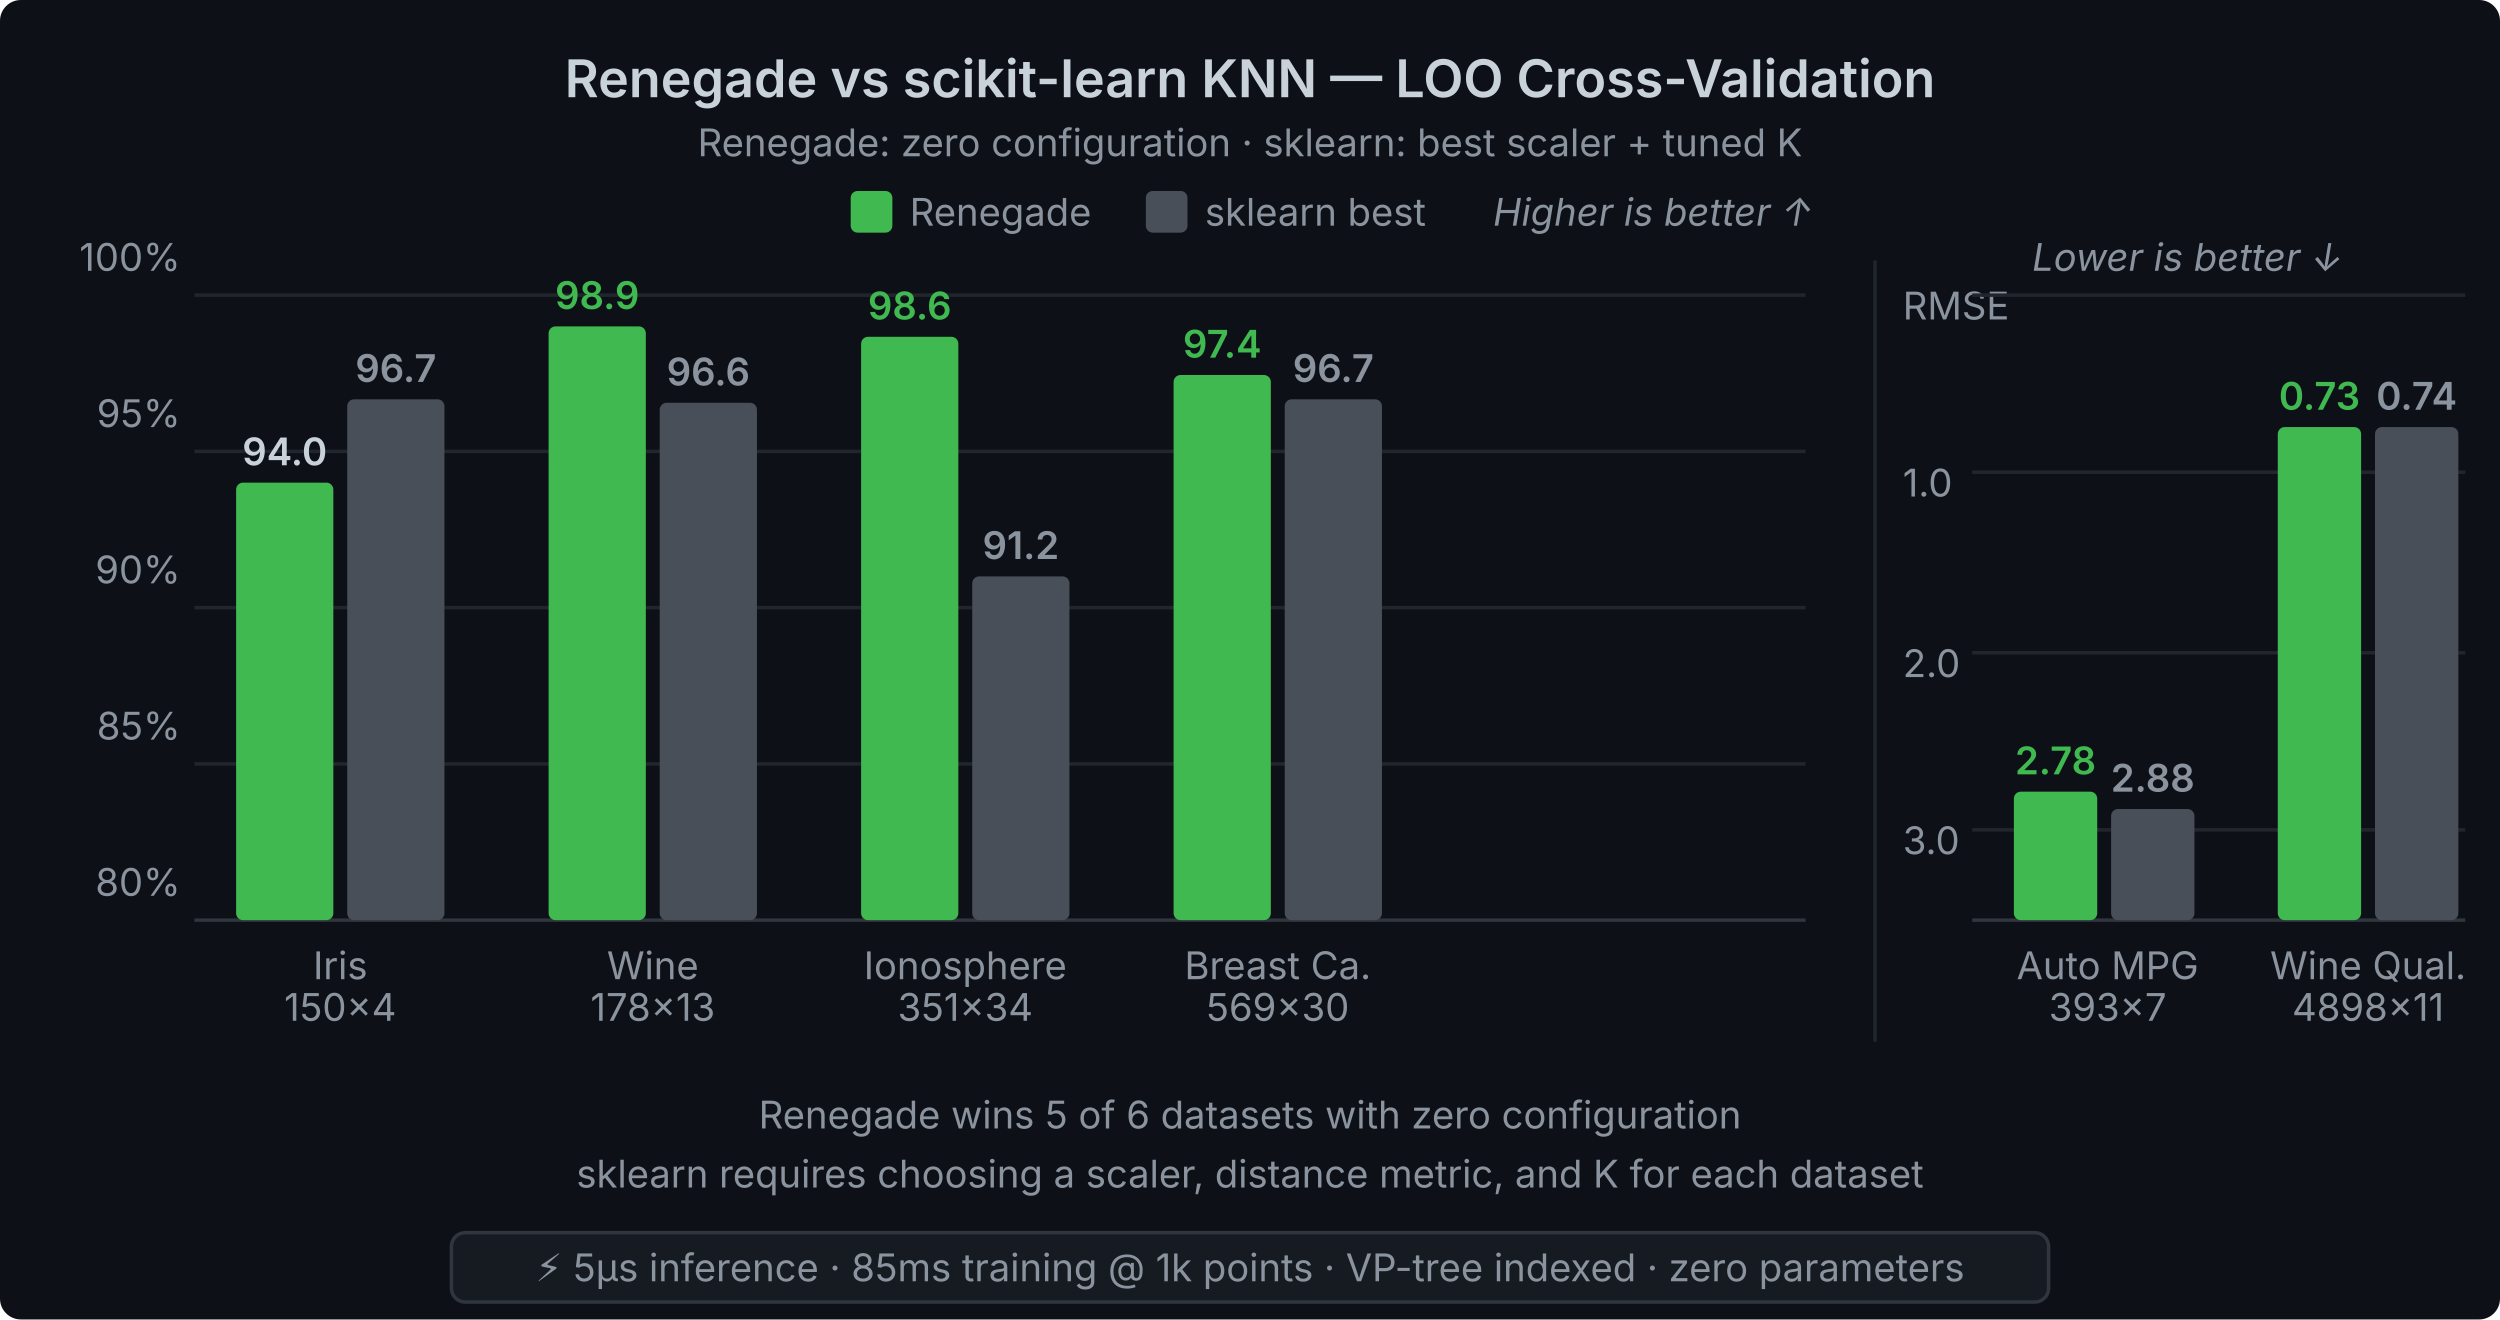
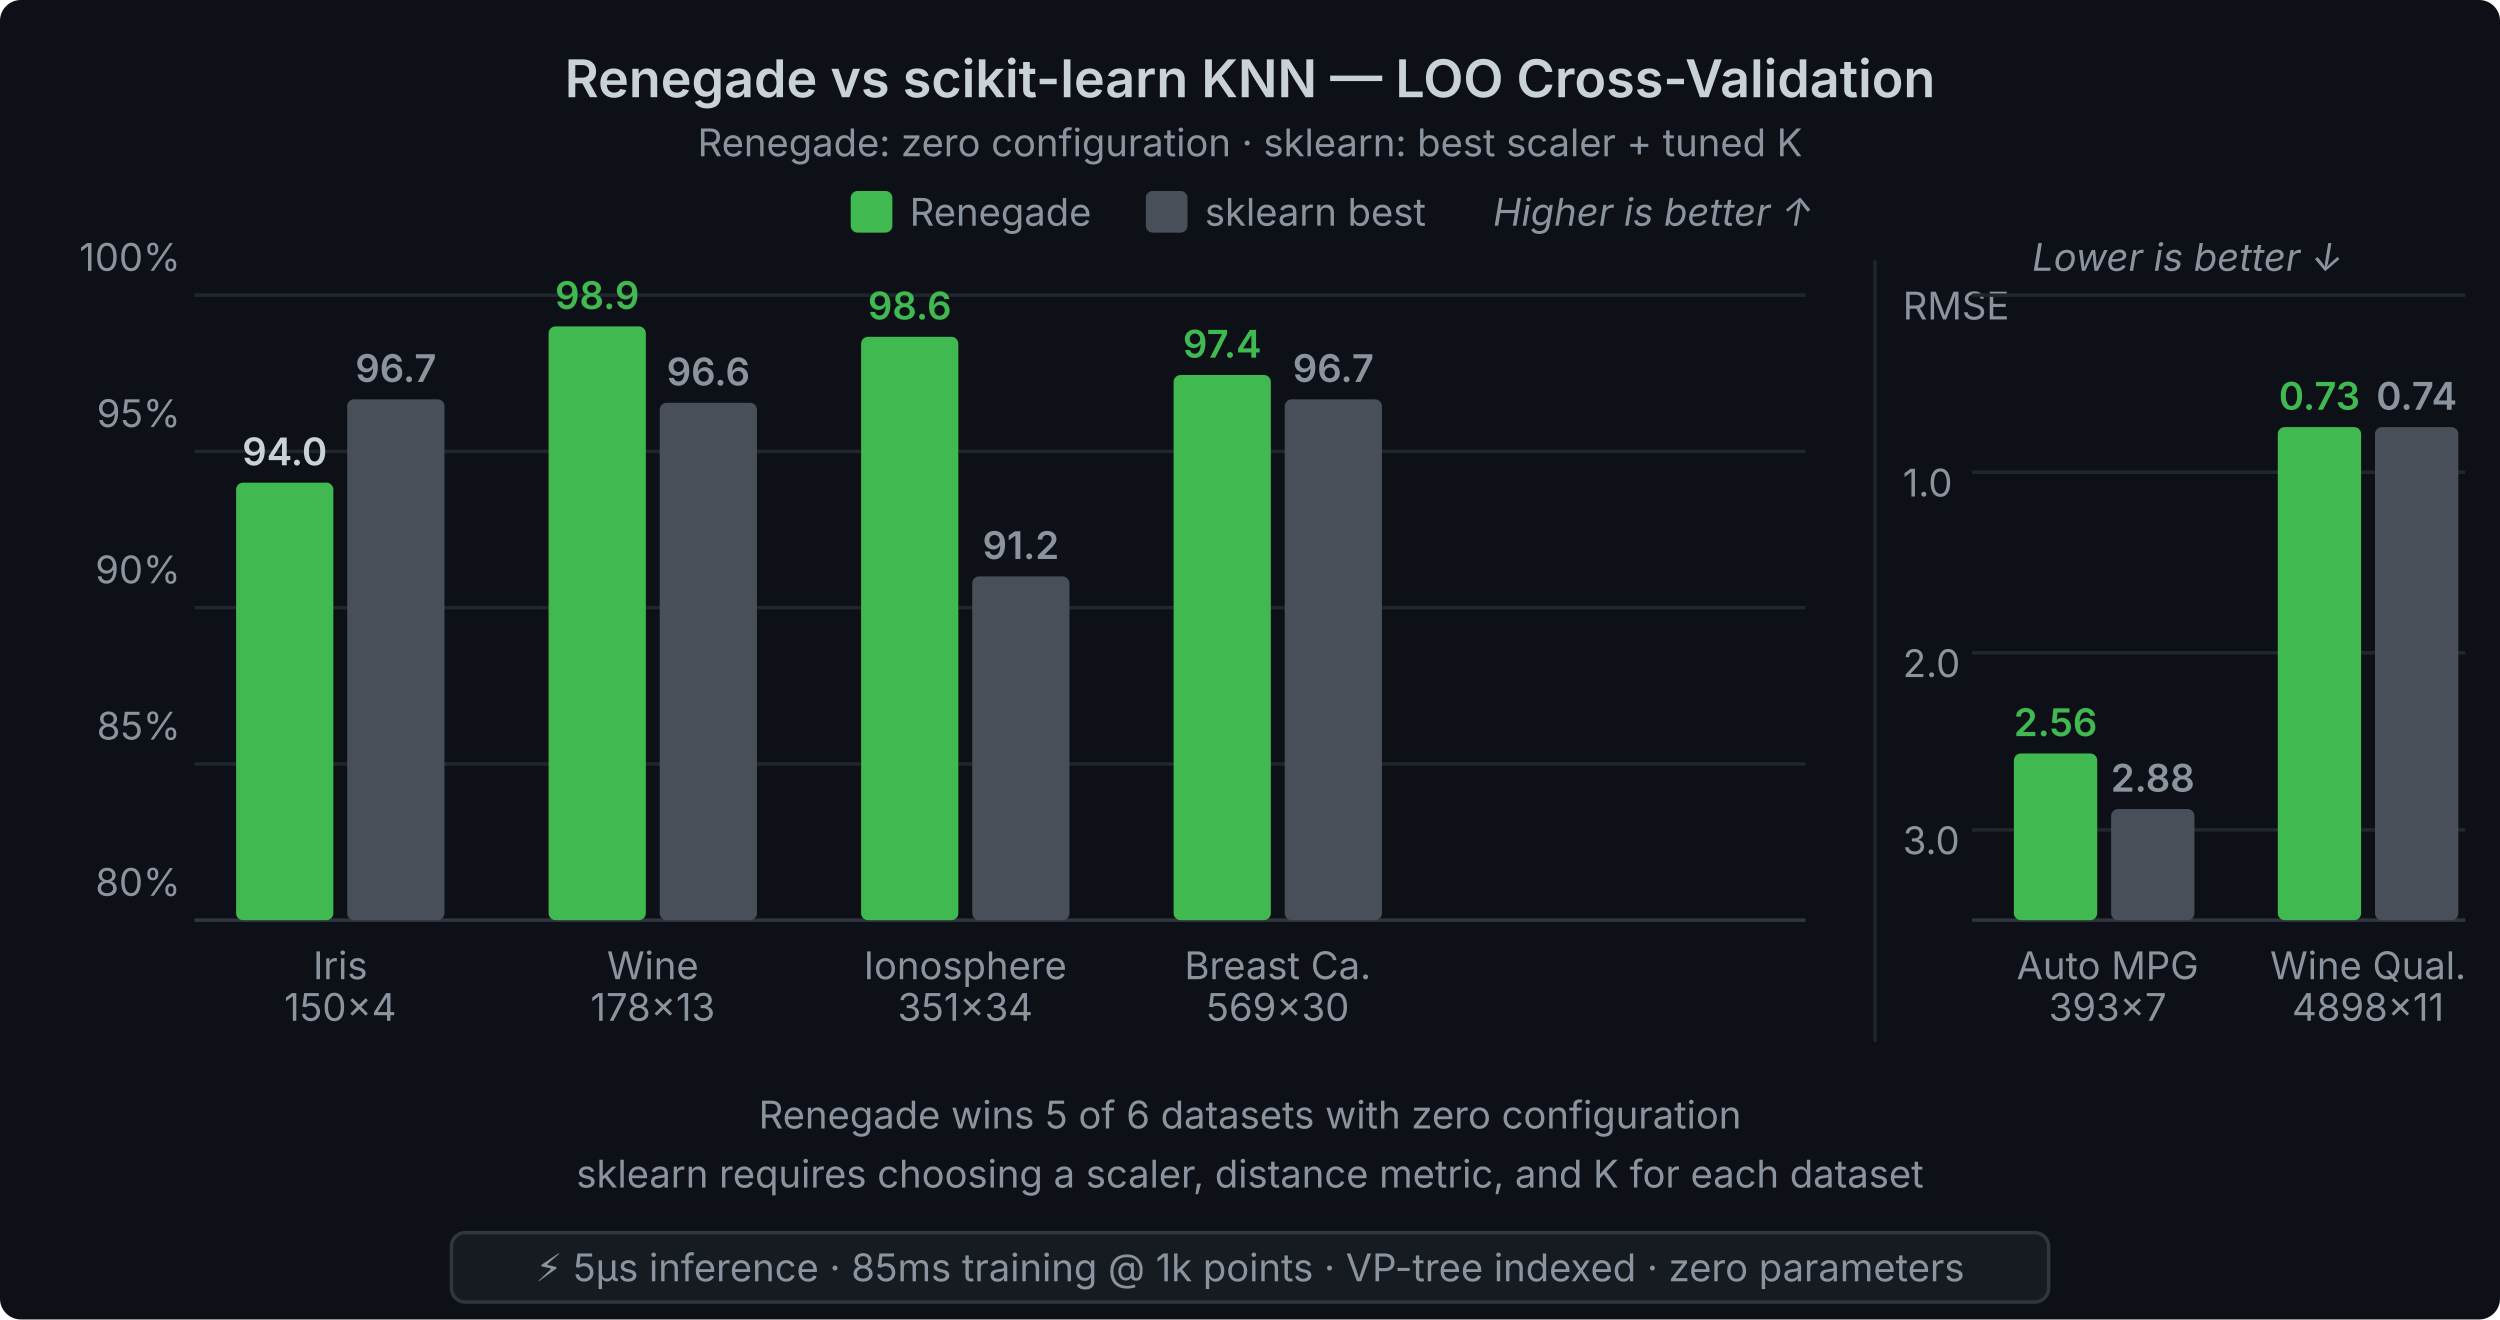
<svg xmlns="http://www.w3.org/2000/svg" viewBox="0 0 720 380" font-family="system-ui, -apple-system, sans-serif">
  <defs>
    <style>
      text { font-size: 12px; fill: #c9d1d9; }
      .title { font-size: 15px; font-weight: 600; fill: #c9d1d9; }
      .subtitle { font-size: 11px; fill: #8b949e; }
      .label { font-size: 11px; fill: #8b949e; }
      .value { font-size: 11px; font-weight: 600; }
      .bar-renegade { fill: #3fb950; }
      .bar-sklearn { fill: #484f58; }
      .winner { fill: #3fb950; }
      .loser { fill: #c9d1d9; }
      .neutral { fill: #8b949e; }
      .axis { stroke: #30363d; stroke-width: 1; }
      .grid { stroke: #21262d; stroke-width: 1; }
    </style>
  </defs>
  <rect width="720" height="380" rx="6" fill="#0d1117" />
  <text x="360" y="28" text-anchor="middle" class="title">Renegade vs scikit-learn KNN — LOO Cross-Validation</text>
  <text x="360" y="45" text-anchor="middle" class="subtitle">Renegade: zero configuration · sklearn: best scaler + tuned K</text>
  <rect x="245" y="55" width="12" height="12" rx="2" class="bar-renegade" />
  <text x="262" y="65" class="label">Renegade</text>
  <rect x="330" y="55" width="12" height="12" rx="2" class="bar-sklearn" />
  <text x="347" y="65" class="label">sklearn best</text>
  <text x="430" y="65" class="label" style="font-style: italic;">Higher is better ↑</text>
  <text x="52" y="78" class="label" text-anchor="end">100%</text>
  <line x1="56" y1="85" x2="520" y2="85" class="grid" />
  <text x="52" y="123" class="label" text-anchor="end">95%</text>
  <line x1="56" y1="130" x2="520" y2="130" class="grid" />
  <text x="52" y="168" class="label" text-anchor="end">90%</text>
  <line x1="56" y1="175" x2="520" y2="175" class="grid" />
  <text x="52" y="213" class="label" text-anchor="end">85%</text>
  <line x1="56" y1="220" x2="520" y2="220" class="grid" />
  <text x="52" y="258" class="label" text-anchor="end">80%</text>
  <line x1="56" y1="265" x2="520" y2="265" class="axis" />
  <rect x="68" y="139" width="28" height="126" rx="2" class="bar-renegade" />
  <text x="82" y="134" text-anchor="middle" class="value loser">94.0</text>
  <rect x="100" y="115" width="28" height="150" rx="2" class="bar-sklearn" />
  <text x="114" y="110" text-anchor="middle" class="value neutral">96.7</text>
  <text x="98" y="282" text-anchor="middle" class="label">Iris</text>
  <text x="98" y="294" text-anchor="middle" class="label">150×4</text>
  <rect x="158" y="94" width="28" height="171" rx="2" class="bar-renegade" />
  <text x="172" y="89" text-anchor="middle" class="value winner">98.9</text>
  <rect x="190" y="116" width="28" height="149" rx="2" class="bar-sklearn" />
  <text x="204" y="111" text-anchor="middle" class="value neutral">96.6</text>
  <text x="188" y="282" text-anchor="middle" class="label">Wine</text>
  <text x="188" y="294" text-anchor="middle" class="label">178×13</text>
  <rect x="248" y="97" width="28" height="168" rx="2" class="bar-renegade" />
  <text x="262" y="92" text-anchor="middle" class="value winner">98.6</text>
  <rect x="280" y="166" width="28" height="99" rx="2" class="bar-sklearn" />
  <text x="294" y="161" text-anchor="middle" class="value neutral">91.2</text>
  <text x="278" y="282" text-anchor="middle" class="label">Ionosphere</text>
  <text x="278" y="294" text-anchor="middle" class="label">351×34</text>
  <rect x="338" y="108" width="28" height="157" rx="2" class="bar-renegade" />
  <text x="352" y="103" text-anchor="middle" class="value winner">97.4</text>
  <rect x="370" y="115" width="28" height="150" rx="2" class="bar-sklearn" />
  <text x="384" y="110" text-anchor="middle" class="value neutral">96.7</text>
  <text x="368" y="282" text-anchor="middle" class="label">Breast Ca.</text>
  <text x="368" y="294" text-anchor="middle" class="label">569×30</text>
  <line x1="540" y1="75" x2="540" y2="300" class="grid" />
  <text x="630" y="78" text-anchor="middle" class="label" style="font-style: italic;">Lower is better ↓</text>
  <text x="548" y="92" class="label">RMSE</text>
  <line x1="568" y1="85" x2="710" y2="85" class="grid" />
  <text x="548" y="143" class="label">1.0</text>
  <line x1="568" y1="136" x2="710" y2="136" class="grid" />
  <text x="548" y="195" class="label">2.0</text>
  <line x1="568" y1="188" x2="710" y2="188" class="grid" />
  <text x="548" y="246" class="label">3.0</text>
  <line x1="568" y1="239" x2="710" y2="239" class="grid" />
  <line x1="568" y1="265" x2="710" y2="265" class="axis" />
-   <rect x="580" y="228" width="24" height="37" rx="2" class="bar-renegade" />
-   <text x="592" y="223" text-anchor="middle" class="value winner">2.78</text>
+   <rect x="580" y="217" width="24" height="48" rx="2" class="bar-renegade" />
+   <text x="592" y="212" text-anchor="middle" class="value winner">2.56</text>
  <rect x="608" y="233" width="24" height="32" rx="2" class="bar-sklearn" />
  <text x="620" y="228" text-anchor="middle" class="value neutral">2.88</text>
  <text x="607" y="282" text-anchor="middle" class="label">Auto MPG</text>
  <text x="607" y="294" text-anchor="middle" class="label">393×7</text>
  <rect x="656" y="123" width="24" height="142" rx="2" class="bar-renegade" />
  <text x="668" y="118" text-anchor="middle" class="value winner">0.73</text>
  <rect x="684" y="123" width="24" height="142" rx="2" class="bar-sklearn" />
  <text x="696" y="118" text-anchor="middle" class="value neutral">0.74</text>
  <text x="682" y="282" text-anchor="middle" class="label">Wine Qual.</text>
  <text x="682" y="294" text-anchor="middle" class="label">4898×11</text>
  <text x="360" y="325" text-anchor="middle" class="subtitle">Renegade wins 5 of 6 datasets with zero configuration</text>
  <text x="360" y="342" text-anchor="middle" class="subtitle">sklearn requires choosing a scaler, distance metric, and K for each dataset</text>
  <rect x="130" y="355" width="460" height="20" rx="4" fill="#161b22" stroke="#30363d" stroke-width="1" />
  <text x="360" y="369" text-anchor="middle" class="label">⚡ 5µs inference · 85ms training @ 1k points · VP-tree indexed · zero parameters</text>
</svg>
